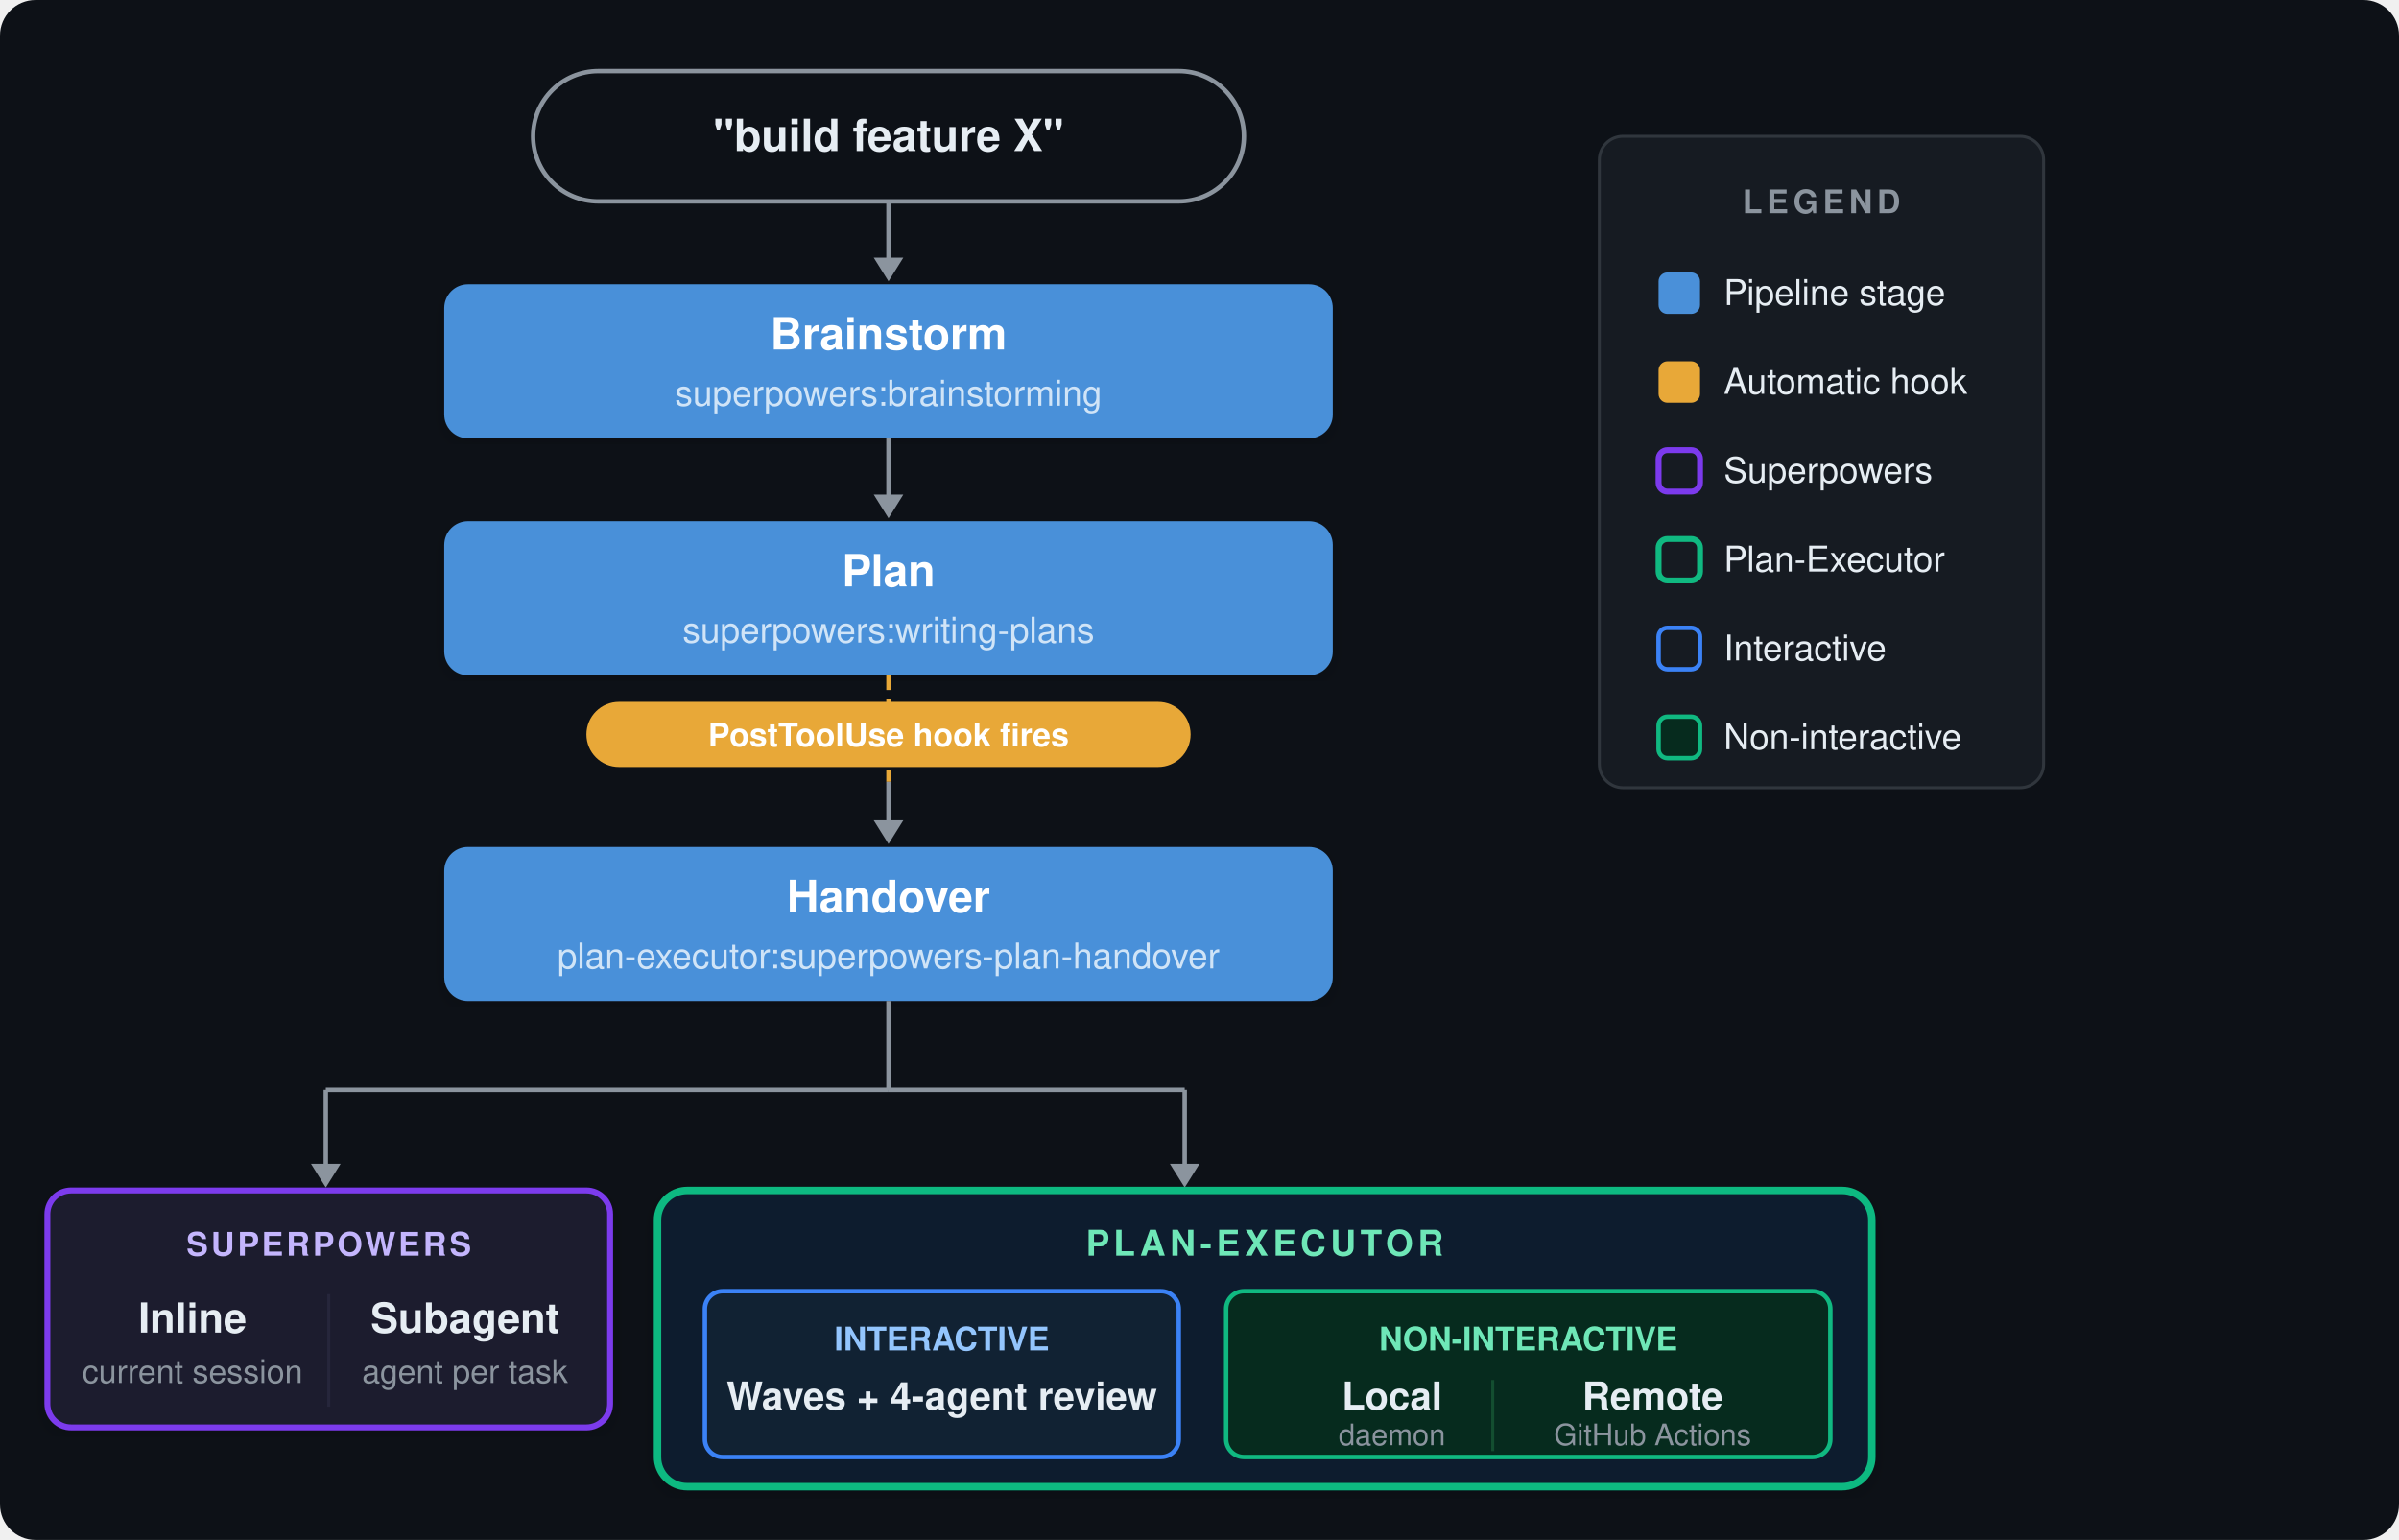
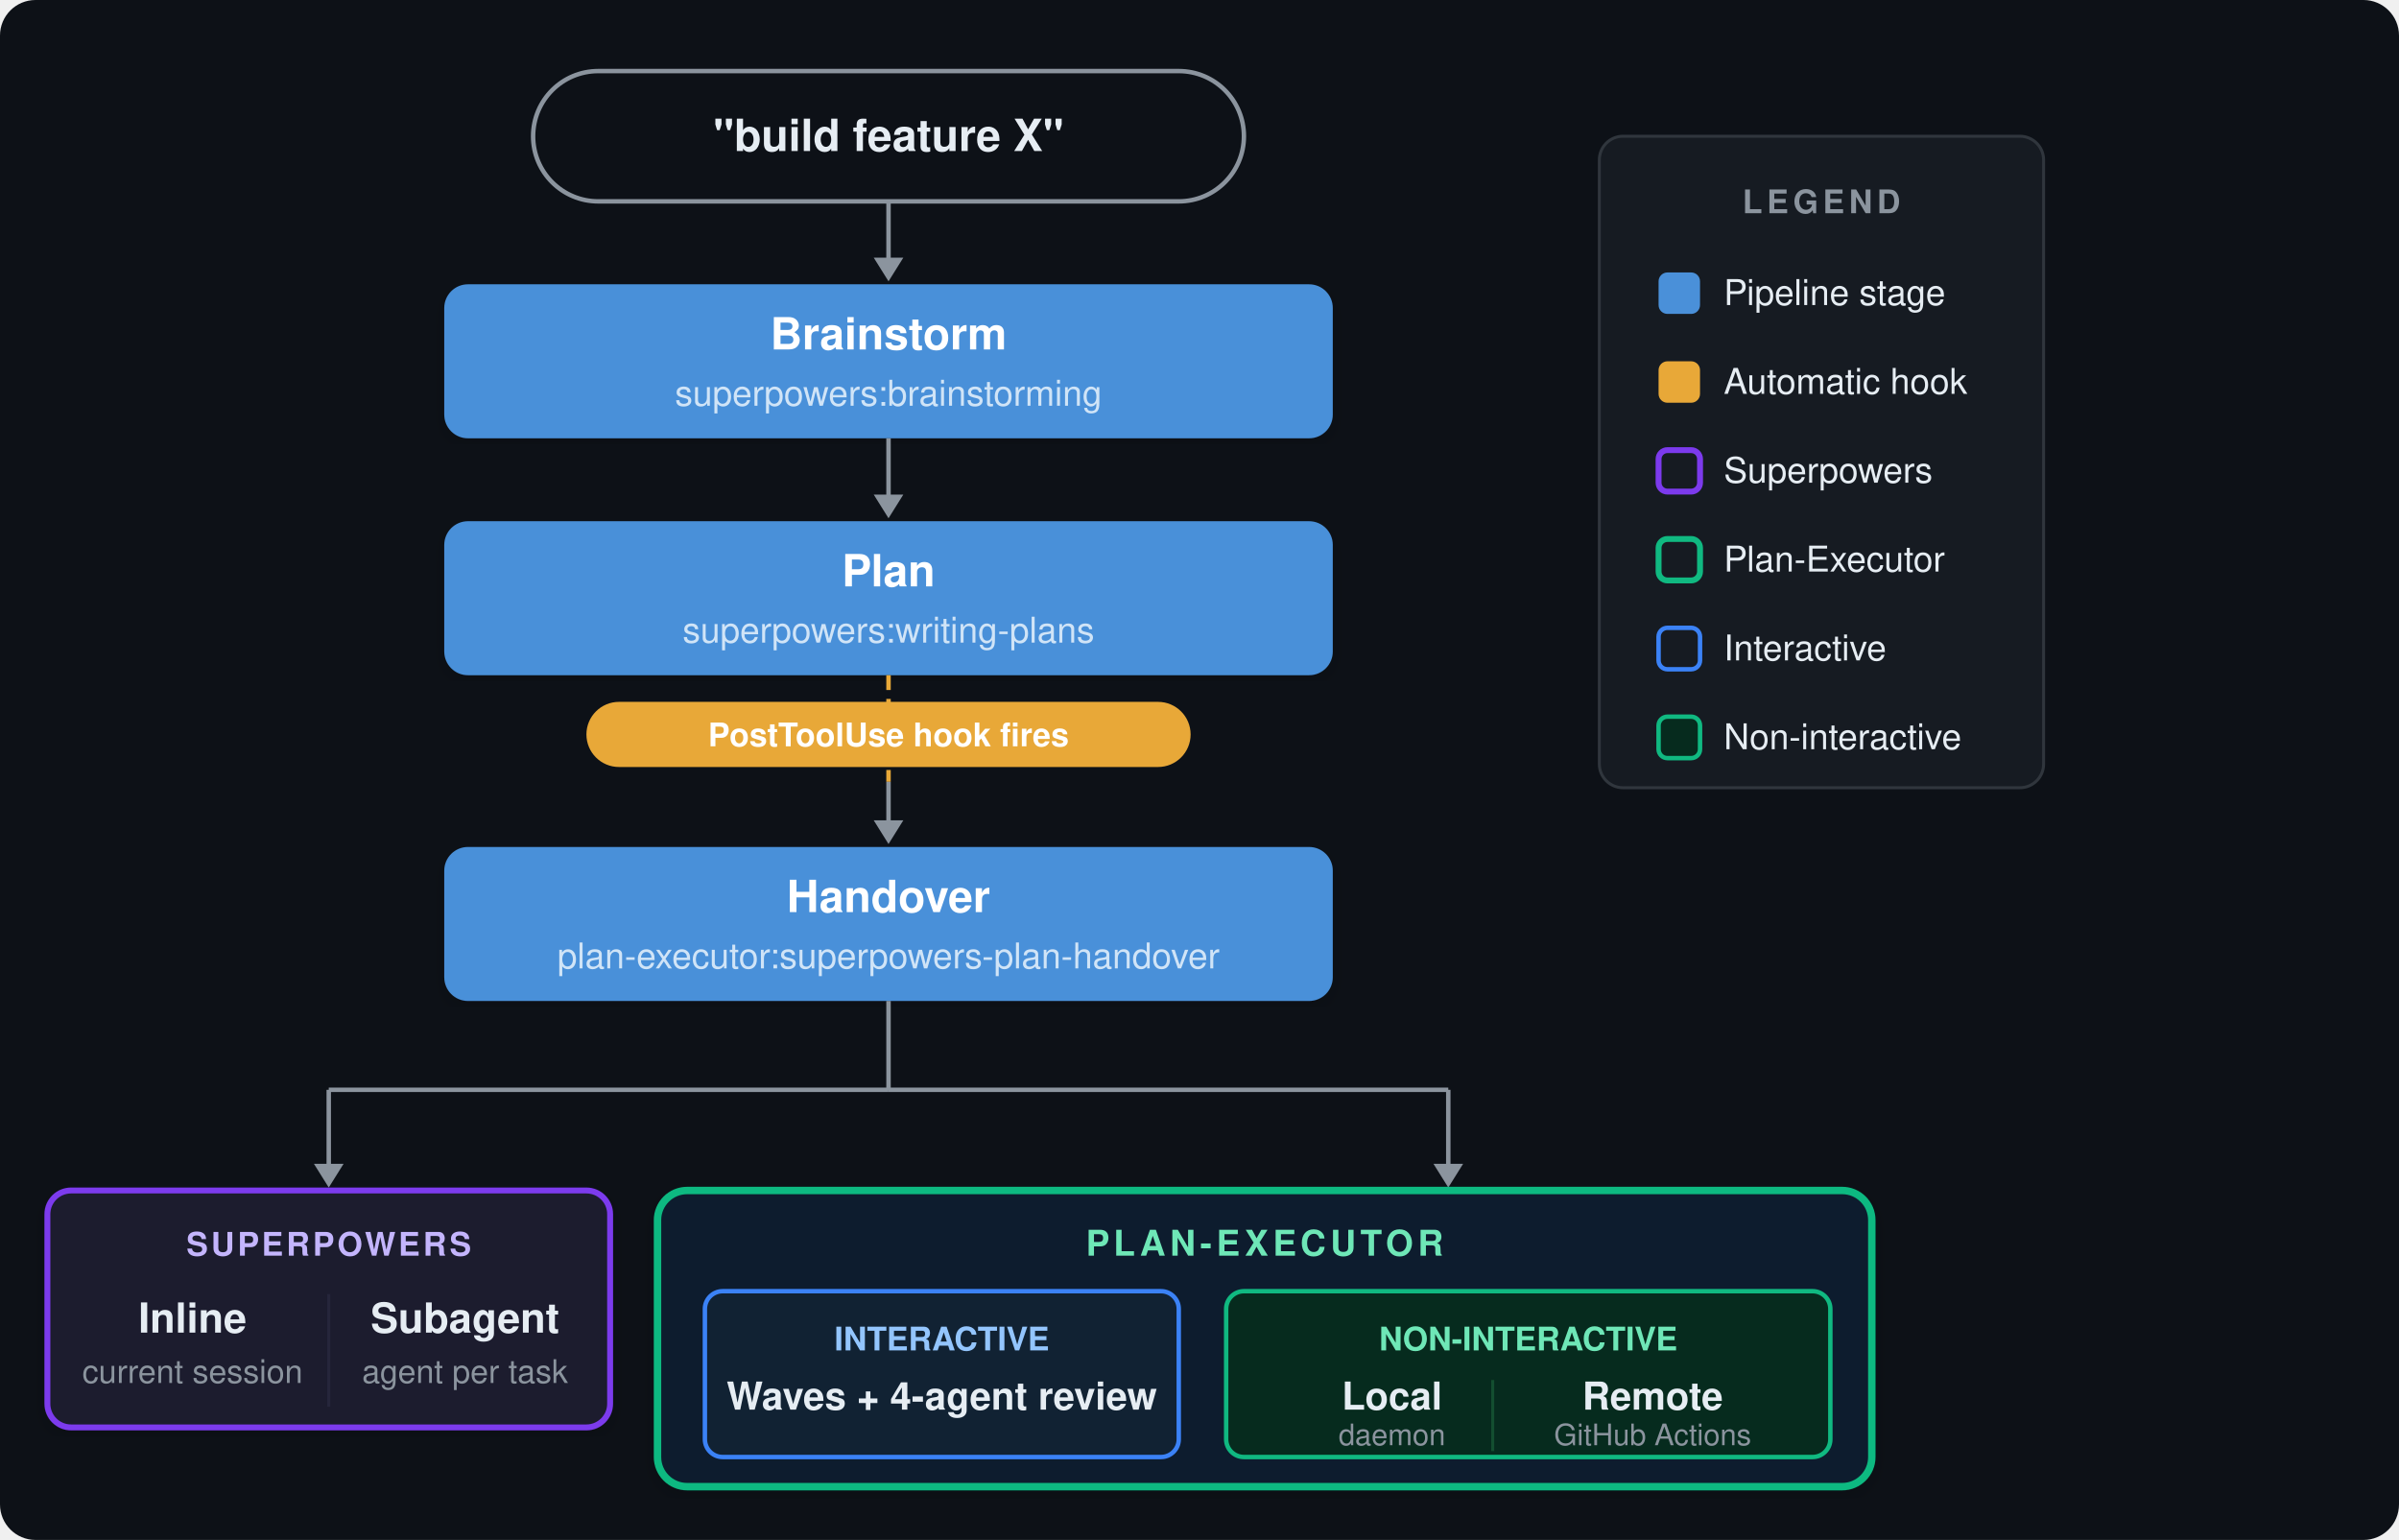
<svg xmlns="http://www.w3.org/2000/svg" viewBox="0 0 810 520" font-family="-apple-system,BlinkMacSystemFont,'Segoe UI',Helvetica,Arial,sans-serif">
  <defs>
    <filter id="shadow" x="-4%" y="-4%" width="108%" height="108%">
      <feDropShadow dx="0" dy="2" stdDeviation="3" flood-opacity="0.15" />
    </filter>
  </defs>
  <rect width="810" height="520" rx="12" fill="#0d1117" />
  <rect x="180" y="24" width="240" height="44" rx="22" fill="none" stroke="#8b949e" stroke-width="1.5" />
  <text x="300" y="51" text-anchor="middle" fill="#e6edf3" font-size="15" font-weight="600">"build feature X"</text>
  <line x1="300" y1="68" x2="300" y2="90" stroke="#8b949e" stroke-width="1.5" />
  <polygon points="295,87 300,95 305,87" fill="#8b949e" />
  <rect x="150" y="96" width="300" height="52" rx="8" fill="#4a90d9" filter="url(#shadow)" />
  <text x="300" y="118" text-anchor="middle" fill="#fff" font-size="15" font-weight="700">Brainstorm</text>
  <text x="300" y="137" text-anchor="middle" fill="#d0e4f7" font-size="12">superpowers:brainstorming</text>
  <line x1="300" y1="148" x2="300" y2="170" stroke="#8b949e" stroke-width="1.5" />
  <polygon points="295,167 300,175 305,167" fill="#8b949e" />
  <rect x="150" y="176" width="300" height="52" rx="8" fill="#4a90d9" filter="url(#shadow)" />
  <text x="300" y="198" text-anchor="middle" fill="#fff" font-size="15" font-weight="700">Plan</text>
  <text x="300" y="217" text-anchor="middle" fill="#d0e4f7" font-size="12">superpowers:writing-plans</text>
  <line x1="300" y1="228" x2="300" y2="264" stroke="#e8a838" stroke-width="1.5" stroke-dasharray="5,3" />
  <rect x="198" y="237" width="204" height="22" rx="11" fill="#e8a838" />
  <text x="300" y="252" text-anchor="middle" fill="#fff" font-size="11" font-weight="600">PostToolUse hook fires</text>
  <line x1="300" y1="264" x2="300" y2="280" stroke="#8b949e" stroke-width="1.5" />
  <polygon points="295,277 300,285 305,277" fill="#8b949e" />
  <rect x="150" y="286" width="300" height="52" rx="8" fill="#4a90d9" filter="url(#shadow)" />
  <text x="300" y="308" text-anchor="middle" fill="#fff" font-size="15" font-weight="700">Handover</text>
  <text x="300" y="327" text-anchor="middle" fill="#d0e4f7" font-size="12">plan-executor:superpowers-plan-handover</text>
  <line x1="300" y1="338" x2="300" y2="368" stroke="#8b949e" stroke-width="1.5" />
-   <line x1="300" y1="368" x2="110" y2="368" stroke="#8b949e" stroke-width="1.5" />
-   <line x1="110" y1="368" x2="110" y2="396" stroke="#8b949e" stroke-width="1.5" />
-   <polygon points="105,393 110,401 115,393" fill="#8b949e" />
-   <line x1="300" y1="368" x2="400" y2="368" stroke="#8b949e" stroke-width="1.5" />
-   <line x1="400" y1="368" x2="400" y2="396" stroke="#8b949e" stroke-width="1.5" />
-   <polygon points="395,393 400,401 405,393" fill="#8b949e" />
+   <line x1="300" y1="368" x2="111" y2="368" stroke="#8b949e" stroke-width="1.5" />
+   <line x1="111" y1="368" x2="111" y2="396" stroke="#8b949e" stroke-width="1.5" />
+   <polygon points="106,393 111,401 116,393" fill="#8b949e" />
+   <line x1="300" y1="368" x2="489" y2="368" stroke="#8b949e" stroke-width="1.5" />
+   <line x1="489" y1="368" x2="489" y2="396" stroke="#8b949e" stroke-width="1.5" />
+   <polygon points="484,393 489,401 494,393" fill="#8b949e" />
  <rect x="16" y="402" width="190" height="80" rx="8" fill="#1c1c2e" stroke="#7c3aed" stroke-width="2" filter="url(#shadow)" />
  <text x="111" y="424" text-anchor="middle" fill="#c4b5fd" font-size="11" font-weight="600" letter-spacing="1">SUPERPOWERS</text>
  <text x="65" y="450" text-anchor="middle" fill="#e6edf3" font-size="14" font-weight="600">Inline</text>
  <text x="65" y="467" text-anchor="middle" fill="#8b949e" font-size="11">current session</text>
  <line x1="111" y1="437" x2="111" y2="475" stroke="#3b3b5c" stroke-width="1" opacity="0.3" />
  <text x="157" y="450" text-anchor="middle" fill="#e6edf3" font-size="14" font-weight="600">Subagent</text>
  <text x="157" y="467" text-anchor="middle" fill="#8b949e" font-size="11">agent per task</text>
  <rect x="222" y="402" width="410" height="100" rx="10" fill="#0c1f2e" stroke="#10b981" stroke-width="2.5" filter="url(#shadow)" />
  <text x="427" y="424" text-anchor="middle" fill="#6ee7b7" font-size="12" font-weight="700" letter-spacing="1.5">PLAN-EXECUTOR</text>
  <rect x="238" y="436" width="160" height="56" rx="6" fill="#112233" stroke="#3b82f6" stroke-width="1.5" />
  <text x="318" y="456" text-anchor="middle" fill="#93c5fd" font-size="11" font-weight="600">INTERACTIVE</text>
  <text x="318" y="476" text-anchor="middle" fill="#e6edf3" font-size="13" font-weight="600">Waves + 4-agent review</text>
  <rect x="414" y="436" width="204" height="56" rx="6" fill="#062b1e" stroke="#10b981" stroke-width="1.5" />
  <text x="516" y="456" text-anchor="middle" fill="#6ee7b7" font-size="11" font-weight="600">NON-INTERACTIVE</text>
  <text x="470" y="476" text-anchor="middle" fill="#e6edf3" font-size="13" font-weight="600">Local</text>
  <text x="470" y="488" text-anchor="middle" fill="#8b949e" font-size="10">daemon</text>
  <line x1="504" y1="466" x2="504" y2="490" stroke="#134e30" stroke-width="1" />
  <text x="558" y="476" text-anchor="middle" fill="#e6edf3" font-size="13" font-weight="600">Remote</text>
  <text x="558" y="488" text-anchor="middle" fill="#8b949e" font-size="10">GitHub Actions</text>
  <rect x="540" y="46" width="150" height="220" rx="8" fill="#161b22" stroke="#30363d" stroke-width="1" />
  <text x="615" y="72" text-anchor="middle" fill="#8b949e" font-size="11" font-weight="700" letter-spacing="1.5">LEGEND</text>
  <rect x="560" y="92" width="14" height="14" rx="3" fill="#4a90d9" />
  <text x="582" y="103" fill="#e6edf3" font-size="12">Pipeline stage</text>
  <rect x="560" y="122" width="14" height="14" rx="3" fill="#e8a838" />
  <text x="582" y="133" fill="#e6edf3" font-size="12">Automatic hook</text>
  <rect x="560" y="152" width="14" height="14" rx="3" fill="none" stroke="#7c3aed" stroke-width="2" />
  <text x="582" y="163" fill="#e6edf3" font-size="12">Superpowers</text>
  <rect x="560" y="182" width="14" height="14" rx="3" fill="none" stroke="#10b981" stroke-width="2" />
  <text x="582" y="193" fill="#e6edf3" font-size="12">Plan-Executor</text>
  <rect x="560" y="212" width="14" height="14" rx="3" fill="none" stroke="#3b82f6" stroke-width="1.5" />
  <text x="582" y="223" fill="#e6edf3" font-size="12">Interactive</text>
  <rect x="560" y="242" width="14" height="14" rx="3" fill="#062b1e" stroke="#10b981" stroke-width="1.5" />
  <text x="582" y="253" fill="#e6edf3" font-size="12">Non-interactive</text>
</svg>
